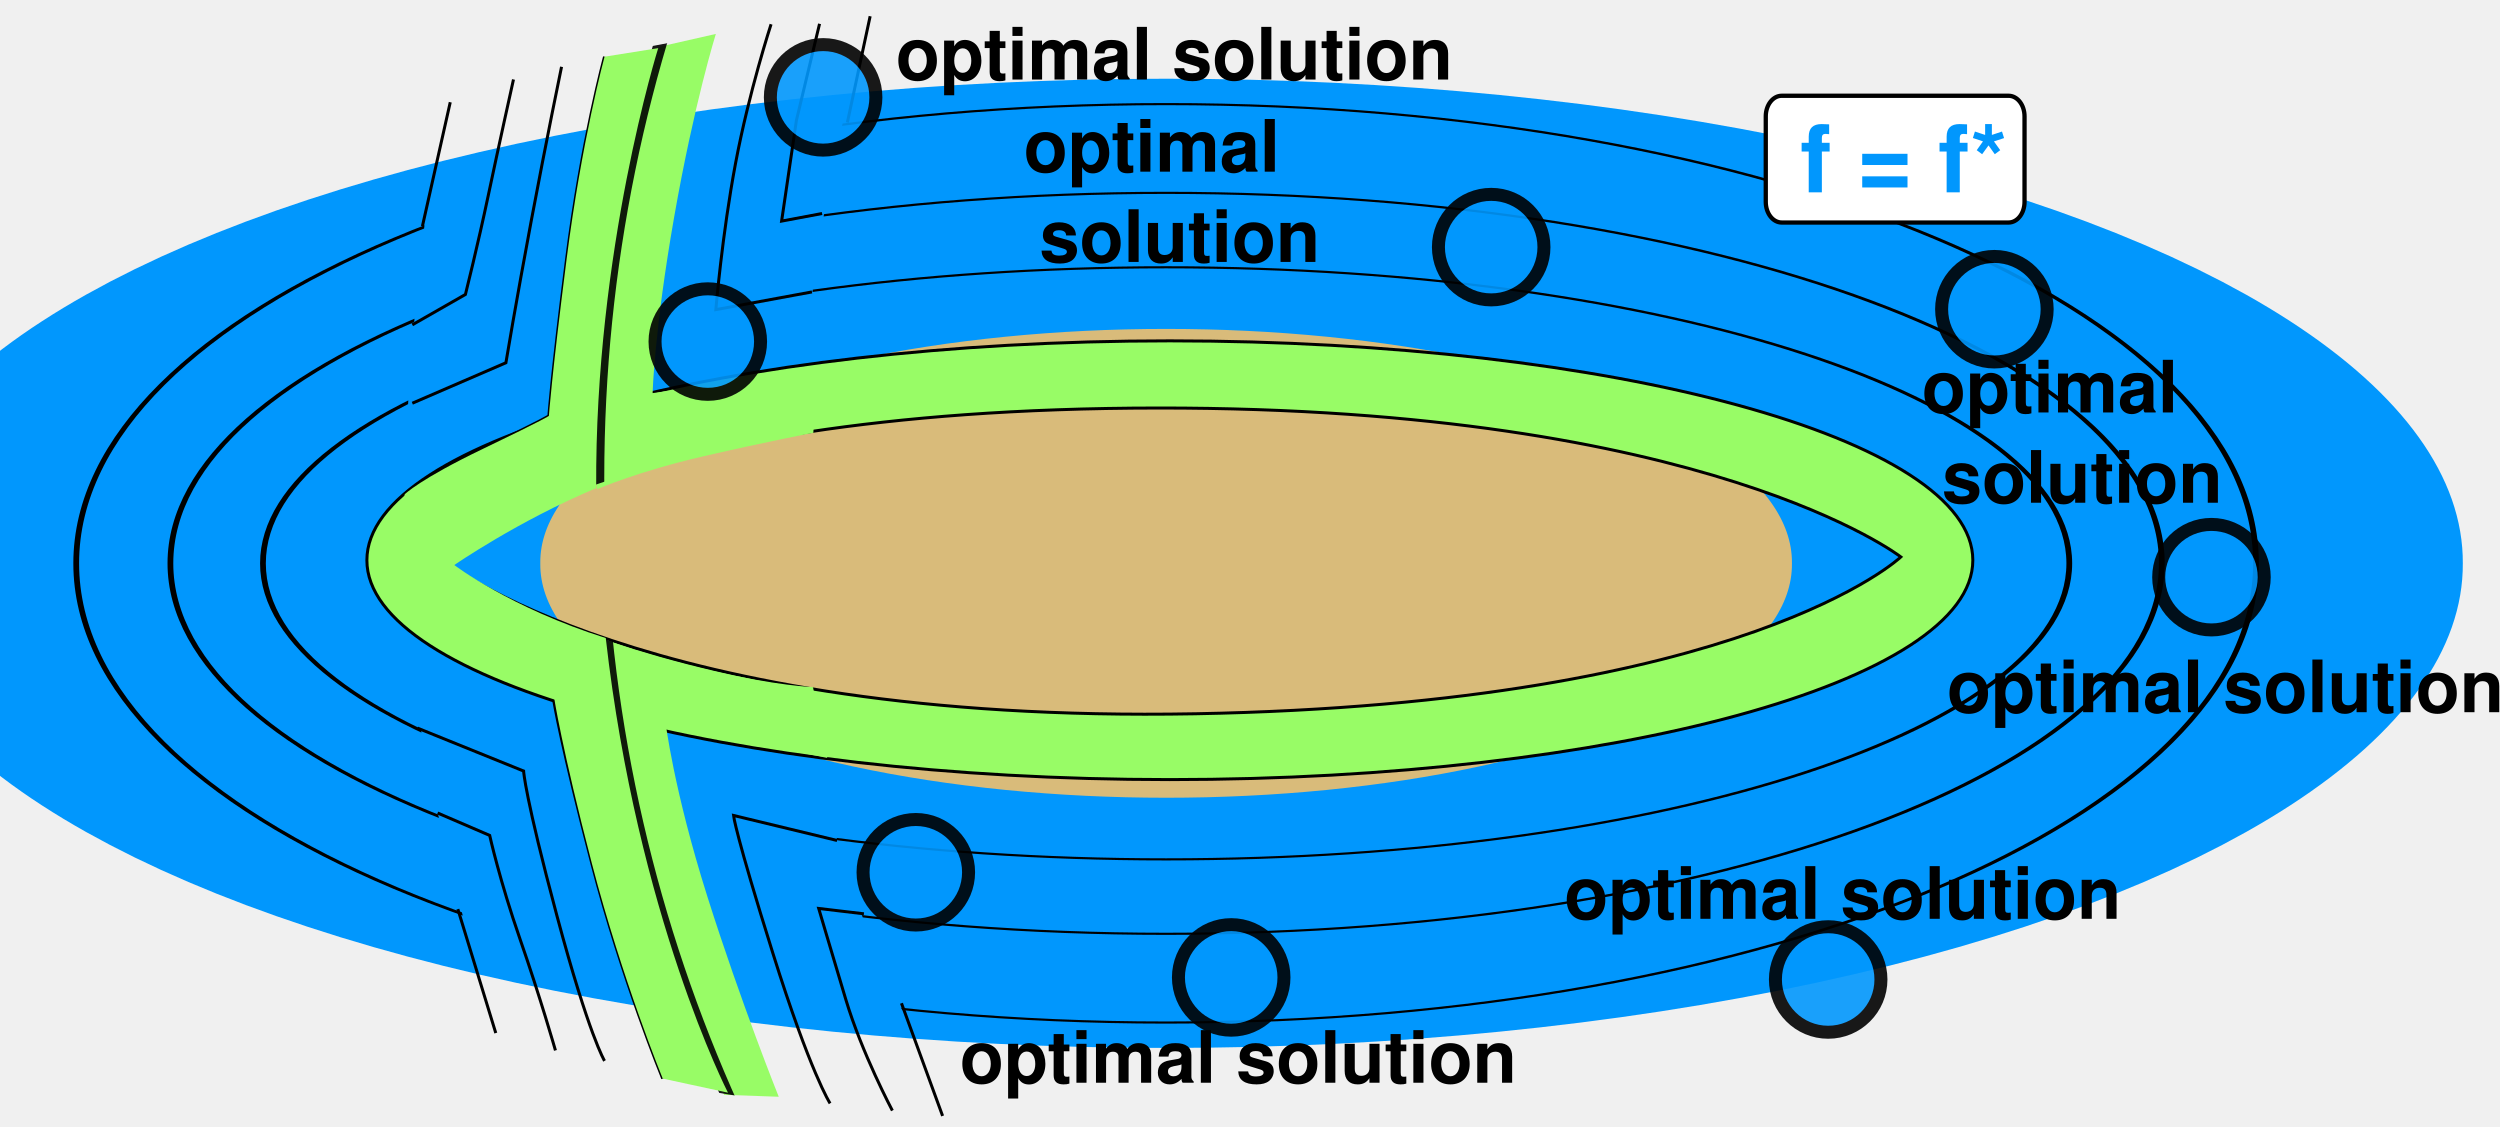
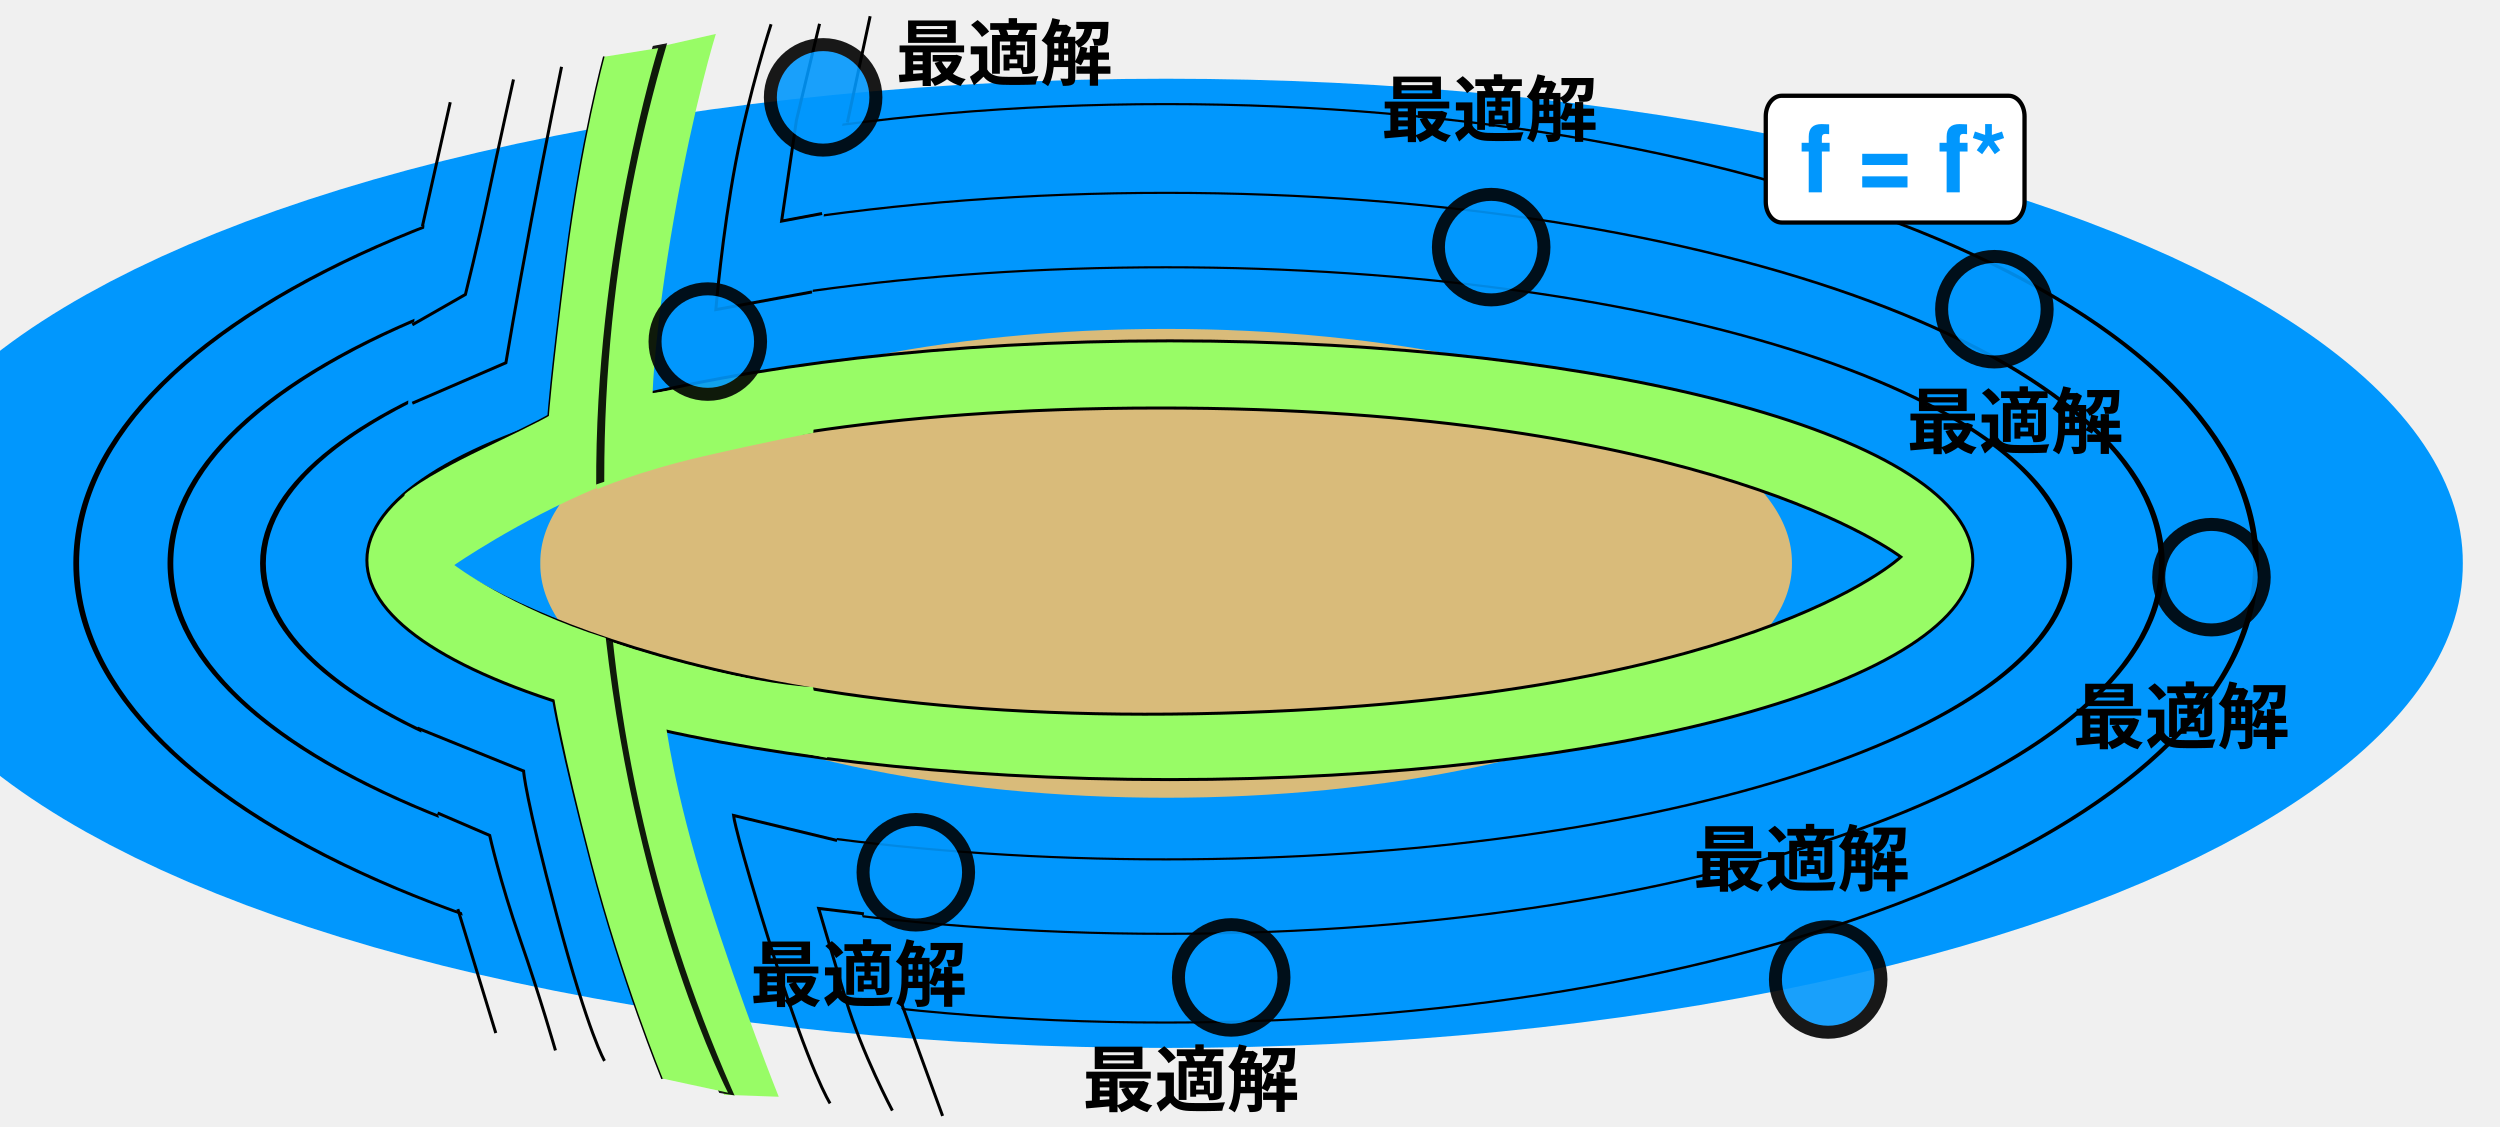
<svg xmlns="http://www.w3.org/2000/svg" width="830.935" height="374.473" id="svg2" version="1.1">
  <defs id="defs4">
    <marker orient="auto" refY="0" refX="0" id="Arrow1Send" style="overflow:visible">
      <path id="path6182" d="M 0,0 5,-5 -12.5,0 5,5 0,0 z" style="fill-rule:evenodd;stroke:#000000;stroke-width:1pt" transform="matrix(-0.2,0,0,-0.2,-1.2,0)" />
    </marker>
    <marker orient="auto" refY="0" refX="0" id="Arrow1Mend" style="overflow:visible">
      <path id="path6106" d="M 0,0 5,-5 -12.5,0 5,5 0,0 z" style="fill-rule:evenodd;stroke:#000000;stroke-width:1pt" transform="matrix(-0.4,0,0,-0.4,-4,0)" />
    </marker>
    <marker orient="auto" refY="0" refX="0" id="Arrow1Lstart" style="overflow:visible">
      <path id="path14925" d="M 0,0 5,-5 -12.5,0 5,5 0,0 z" style="fill-rule:evenodd;stroke:#000000;stroke-width:1pt" transform="matrix(0.8,0,0,0.8,10,0)" />
    </marker>
    <marker orient="auto" refY="0" refX="0" id="Arrow1Lend" style="overflow:visible">
      <path id="path14928" d="M 0,0 5,-5 -12.5,0 5,5 0,0 z" style="fill-rule:evenodd;stroke:#000000;stroke-width:1pt" transform="matrix(-0.8,0,0,-0.8,-10,0)" />
    </marker>
    <marker orient="auto" refY="0" refX="0" id="Arrow1Lstart-7" style="overflow:visible">
      <path id="path14925-5" d="M 0,0 5,-5 -12.5,0 5,5 0,0 z" style="fill-rule:evenodd;stroke:#000000;stroke-width:1pt" transform="matrix(0.8,0,0,0.8,10,0)" />
    </marker>
    <marker orient="auto" refY="0" refX="0" id="Arrow1Lend-5" style="overflow:visible">
      <path id="path14928-5" d="M 0,0 5,-5 -12.5,0 5,5 0,0 z" style="fill-rule:evenodd;stroke:#000000;stroke-width:1pt" transform="matrix(-0.8,0,0,-0.8,-10,0)" />
    </marker>
    <marker orient="auto" refY="0" refX="0" id="Arrow1Lend-2" style="overflow:visible">
      <path id="path14928-0" d="M 0,0 5,-5 -12.5,0 5,5 0,0 z" style="fill-rule:evenodd;stroke:#000000;stroke-width:1pt" transform="matrix(-0.8,0,0,-0.8,-10,0)" />
    </marker>
    <marker orient="auto" refY="0" refX="0" id="Arrow1Lend-58" style="overflow:visible">
      <path id="path14928-9" d="M 0,0 5,-5 -12.5,0 5,5 0,0 z" style="fill-rule:evenodd;stroke:#000000;stroke-width:1pt" transform="matrix(-0.8,0,0,-0.8,-10,0)" />
    </marker>
    <marker orient="auto" refY="0" refX="0" id="Arrow1Lend-6" style="overflow:visible">
      <path id="path14928-6" d="M 0,0 5,-5 -12.5,0 5,5 0,0 z" style="fill-rule:evenodd;stroke:#000000;stroke-width:1pt" transform="matrix(-0.8,0,0,-0.8,-10,0)" />
    </marker>
    <marker orient="auto" refY="0" refX="0" id="Arrow1Send-0" style="overflow:visible">
      <path id="path6182-1" d="M 0,0 5,-5 -12.5,0 5,5 0,0 z" style="fill-rule:evenodd;stroke:#000000;stroke-width:1pt" transform="matrix(-0.2,0,0,-0.2,-1.2,0)" />
    </marker>
    <marker orient="auto" refY="0" refX="0" id="Arrow1Send-8" style="overflow:visible">
      <path id="path6182-0" d="M 0,0 5,-5 -12.5,0 5,5 0,0 z" style="fill-rule:evenodd;stroke:#000000;stroke-width:1pt" transform="matrix(-0.2,0,0,-0.2,-1.2,0)" />
    </marker>
    <marker orient="auto" refY="0" refX="0" id="Arrow1Send-6" style="overflow:visible">
      <path id="path6182-6" d="M 0,0 5,-5 -12.5,0 5,5 0,0 z" style="fill-rule:evenodd;stroke:#000000;stroke-width:1pt" transform="matrix(-0.2,0,0,-0.2,-1.2,0)" />
    </marker>
    <marker orient="auto" refY="0" refX="0" id="Arrow1Send-61" style="overflow:visible">
      <path id="path6182-18" d="M 0,0 5,-5 -12.5,0 5,5 0,0 z" style="fill-rule:evenodd;stroke:#000000;stroke-width:1pt" transform="matrix(-0.2,0,0,-0.2,-1.2,0)" />
    </marker>
    <clipPath clipPathUnits="userSpaceOnUse" id="clipPath7097-2">
      <path style="fill:#0197fd;stroke:#000000;stroke-width:1px;stroke-linecap:butt;stroke-linejoin:miter;stroke-opacity:1" d="m 345.936,293.926 c -92.445,0 -390.062,15.775 -390.062,196.156 0,0 1.143,179.188 398.906,179.188 140.721,0 377.875,-40.496 377.875,-190.438 0,-149.942 -294.273,-184.906 -386.719,-184.906 z M 334.655,429.144 c 2.612,0.008 5.246,0.027 7.906,0.062 170.235,2.255 244.656,51.875 244.656,51.875 0,0 -72.145,51.844 -240.125,51.844 -167.98,0 -245.781,-50.719 -245.781,-50.719 0,0 68.814,-53.54 233.344,-53.062 z" id="path7099-7" />
    </clipPath>
    <clipPath clipPathUnits="userSpaceOnUse" id="clipPath7967">
      <path style="fill:#ffff99;stroke:#000000;stroke-width:1px;stroke-linecap:butt;stroke-linejoin:miter;stroke-opacity:1" d="m 345.936,293.926 c -92.445,0 -390.062,15.775 -390.062,196.156 0,0 1.143,179.188 398.906,179.188 140.721,0 377.875,-40.496 377.875,-190.438 0,-149.942 -294.273,-184.906 -386.719,-184.906 z M 334.655,429.144 c 2.612,0.008 5.246,0.027 7.906,0.062 170.235,2.255 244.656,51.875 244.656,51.875 0,0 -72.145,51.844 -240.125,51.844 -167.98,0 -245.781,-50.719 -245.781,-50.719 0,0 68.814,-53.54 233.344,-53.062 z" id="path7969" />
    </clipPath>
    <marker orient="auto" refY="0" refX="0" id="Arrow1Send-4" style="overflow:visible">
      <path id="path6182-8" d="M 0,0 5,-5 -12.5,0 5,5 0,0 z" style="fill-rule:evenodd;stroke:#000000;stroke-width:1pt" transform="matrix(-0.2,0,0,-0.2,-1.2,0)" />
    </marker>
    <clipPath clipPathUnits="userSpaceOnUse" id="clipPath7967-9-9-8">
      <path style="fill:#ffff99;stroke:#000000;stroke-width:1px;stroke-linecap:butt;stroke-linejoin:miter;stroke-opacity:1" d="m 345.936,293.926 c -92.445,0 -390.062,15.775 -390.062,196.156 0,0 1.143,179.188 398.906,179.188 140.721,0 377.875,-40.496 377.875,-190.438 0,-149.942 -294.273,-184.906 -386.719,-184.906 z M 334.655,429.144 c 2.612,0.008 5.246,0.027 7.906,0.062 170.235,2.255 244.656,51.875 244.656,51.875 0,0 -72.145,51.844 -240.125,51.844 -167.98,0 -245.781,-50.719 -245.781,-50.719 0,0 68.814,-53.54 233.344,-53.062 z" id="path7969-5-9-0" />
    </clipPath>
    <clipPath clipPathUnits="userSpaceOnUse" id="clipPath5241">
      <path id="path5243" style="fill:#eec73e;fill-opacity:0.332;stroke:#000000;stroke-width:0.99;stroke-linecap:butt;stroke-linejoin:miter;stroke-miterlimit:4;stroke-opacity:1;stroke-dasharray:none;marker-mid:url(#Arrow2Lend);display:inline" d="m 156.377,129.474 c 0,0 -22.352,85.755 -22.352,198.892 0,76.144 51.778,221.477 51.778,221.477 l 170.67,10.93 c 0,0 -91.64,-90.8 -91.64,-235.407 0,-144.607 38.674,-210.184 38.674,-210.184 l -147.129,14.293 z m -258.947,-165.625 901.271,0 0,628.872 -901.271,0 z" />
    </clipPath>
    <clipPath clipPathUnits="userSpaceOnUse" id="clipPath5241-3">
      <path id="path5243-2" style="fill:#eec73e;fill-opacity:0.332;stroke:#000000;stroke-width:0.99;stroke-linecap:butt;stroke-linejoin:miter;stroke-miterlimit:4;stroke-opacity:1;stroke-dasharray:none;marker-mid:url(#Arrow2Lend);display:inline" d="m 156.377,129.474 c 0,0 -22.352,85.755 -22.352,198.892 0,76.144 51.778,221.477 51.778,221.477 l 170.67,10.93 c 0,0 -91.64,-90.8 -91.64,-235.407 0,-144.607 38.674,-210.184 38.674,-210.184 l -147.129,14.293 z m -258.947,-165.625 901.271,0 0,628.872 -901.271,0 z" />
    </clipPath>
    <clipPath clipPathUnits="userSpaceOnUse" id="clipPath7967-9-9-8-5">
      <path style="fill:#ffff99;stroke:#000000;stroke-width:1px;stroke-linecap:butt;stroke-linejoin:miter;stroke-opacity:1" d="m 345.936,293.926 c -92.445,0 -390.062,15.775 -390.062,196.156 0,0 1.143,179.188 398.906,179.188 140.721,0 377.875,-40.496 377.875,-190.438 0,-149.942 -294.273,-184.906 -386.719,-184.906 z M 334.655,429.144 c 2.612,0.008 5.246,0.027 7.906,0.062 170.235,2.255 244.656,51.875 244.656,51.875 0,0 -72.145,51.844 -240.125,51.844 -167.98,0 -245.781,-50.719 -245.781,-50.719 0,0 68.814,-53.54 233.344,-53.062 z" id="path7969-5-9-0-7" />
    </clipPath>
  </defs>
  <g id="layer1">
    <path transform="matrix(1.793013,0,0,1.793013,1.938044,-69.68121)" style="color:#000000;fill:#ff0000;fill-opacity:1;fill-rule:evenodd;stroke:#000000;stroke-width:2.202;marker:none;visibility:visible;display:inline;overflow:visible;enable-background:accumulate" id="path2985-54-8" d="m 125.259,142.215 a 7.071,7.071 0 1 1 -14.142,0 7.071,7.071 0 1 1 14.142,0 z" />
    <path style="color:#000000;fill:none;stroke:#0197fd;stroke-width:2.202;stroke-linecap:butt;stroke-linejoin:miter;stroke-miterlimit:4;stroke-opacity:1;stroke-dasharray:none;stroke-dashoffset:0;marker:none;visibility:visible;display:inline;overflow:visible;enable-background:accumulate" id="path6605-2" d="m 570.736,193.608 a 62.87,62.87 0 1 1 -125.74,0 62.87,62.87 0 1 1 125.74,0 z" transform="matrix(2.973152,0,0,1.369196,-1180.848,-78.49443)" />
    <path style="color:#000000;fill:#d9bb7a;stroke:none;stroke-width:4.443;marker:none;visibility:visible;display:inline;overflow:visible;enable-background:accumulate" id="path6605-2-8" d="m 598.01,193.608 a 90.144,90.144 0 1 1 -180.288,0 90.144,90.144 0 1 1 180.288,0 z" transform="matrix(3.494912,0,0,1.609477,-1334.36,-123.9039)" />
    <path style="color:#000000;fill:none;stroke:#0197fd;stroke-width:84.767;stroke-linecap:butt;stroke-linejoin:miter;stroke-miterlimit:4;stroke-opacity:1;stroke-dasharray:none;stroke-dashoffset:0;marker:none;visibility:visible;display:inline;overflow:visible;enable-background:accumulate" id="path6605-2-8-3" d="m 629.325,193.608 a 121.459,121.459 0 1 1 -242.917,0 121.459,121.459 0 1 1 242.917,0 z" transform="matrix(2.630523,0,0,0.9810022,-948.3689,-2.693286)" />
    <path d="m 397.231,237.24 c 183.281,-3.363 234.566,-52.126 234.566,-52.126 0,0 -63.854,-49.646 -246.931,-49.502 -186.661,0.147 -238.175,50.342 -238.175,50.342 0,0 67.259,54.648 250.54,51.285 z m 258.483,-51.037 c 0,40.27 -119.489,72.915 -266.886,72.915 -147.397,0 -266.886,-32.645 -266.886,-72.915 0,-40.27 119.489,-72.915 266.886,-72.915 147.397,0 266.886,32.645 266.886,72.915 z" style="fill:#98fc66;stroke:#000000;stroke-width:1px;stroke-linecap:butt;stroke-linejoin:miter;stroke-opacity:1;display:inline" id="path3066-5" />
    <path style="fill:#98fc66;stroke:none;display:inline" d="m 237.929,11.274 c 0,0 -7.274,23.277 -13.872,60.953 -6.599,37.677 -7.146,58.431 -7.146,58.431 l 54.606,-7.957 -1.189,21.163 c 0,0 -14.743,2.768 -36.602,7.813 -21.859,5.044 -35.311,10.93 -35.311,10.93 0,0 -3.278,-16.068 5.044,-79.87 7.567,-58.011 15.974,-67.259 15.974,-67.259 z" id="path5317-9" />
    <path style="fill:#98fc66;stroke:none;display:inline" d="m 258.832,364.532 c 0,0 -12.473,-31.002 -23.72,-66.531 -11.246,-35.529 -13.944,-58.205 -13.944,-58.205 l 26.295,6.674 27.5,5.445 -4.756,-23.541 c 0,0 -11.77,-0.39 -33.63,-5.435 -21.859,-5.044 -35.311,-10.335 -35.311,-10.335 0,0 0.289,29.147 15.745,82.248 16.349,56.171 23.702,69.042 23.702,69.042 z" id="path5317-9-4" />
    <g transform="translate(1.1738613e-5,-140.8996)" style="display:inline" id="g4533" clip-path="url(#clipPath5241-3)">
      <path id="path15178" transform="matrix(2.630523,0,0,0.9810022,-948.3689,138.2063)" d="m 621.985,193.608 c 0,55.396 -51.092,100.304 -114.118,100.304 -63.026,0 -114.118,-44.908 -114.118,-100.304 0,-55.396 51.092,-100.304 114.118,-100.304 63.026,0 114.118,44.908 114.118,100.304 z" style="color:#000000;fill:none;stroke:#000000;stroke-width:0.728;stroke-linecap:butt;stroke-linejoin:miter;stroke-miterlimit:4;stroke-opacity:1;stroke-dasharray:none;stroke-dashoffset:0;marker:none;visibility:visible;display:inline;overflow:visible;enable-background:accumulate" />
      <path id="path15180" transform="matrix(2.630523,0,0,0.9810022,-948.3689,138.2063)" d="m 633.678,193.608 c 0,69.324 -56.328,125.522 -125.811,125.522 -69.484,0 -125.811,-56.198 -125.811,-125.522 0,-69.324 56.328,-125.522 125.811,-125.522 69.484,0 125.811,56.198 125.811,125.522 z" style="color:#000000;fill:none;stroke:#000000;stroke-width:0.728;stroke-linecap:butt;stroke-linejoin:miter;stroke-miterlimit:4;stroke-opacity:1;stroke-dasharray:none;stroke-dashoffset:0;marker:none;visibility:visible;display:inline;overflow:visible;enable-background:accumulate" />
      <path id="path15182" transform="matrix(2.630523,0,0,0.9810022,-948.3689,138.2063)" d="m 645.577,193.608 c 0,85.929 -61.655,155.589 -137.711,155.589 -76.056,0 -137.711,-69.659 -137.711,-155.589 0,-85.929 61.655,-155.589 137.711,-155.589 76.056,0 137.711,69.659 137.711,155.589 z" style="color:#000000;fill:none;stroke:#000000;stroke-width:0.728;stroke-linecap:butt;stroke-linejoin:miter;stroke-miterlimit:4;stroke-opacity:1;stroke-dasharray:none;stroke-dashoffset:0;marker:none;visibility:visible;display:inline;overflow:visible;enable-background:accumulate" />
    </g>
    <path style="fill:none;stroke:#000000;stroke-width:1px;stroke-linecap:butt;stroke-linejoin:miter;stroke-opacity:1;display:inline" d="M 289.214,5.389 281.647,40.7" id="path5311" />
    <path style="fill:none;stroke:#000000;stroke-width:1px;stroke-linecap:butt;stroke-linejoin:miter;stroke-opacity:1;display:inline" d="m 272.399,7.911 -7.69,32.086 -4.921,33.492 13.452,-2.522" id="path5313" />
    <path style="fill:none;stroke:#000000;stroke-width:1px;stroke-linecap:butt;stroke-linejoin:miter;stroke-opacity:1;display:inline" d="m 256.281,8.055 c 0,0 -7.325,22.455 -11.8,46.198 -4.475,23.743 -6.552,48.661 -6.552,48.661 l 31.948,-5.885" id="path5315" />
    <g transform="translate(41.86848,-294.4586)" style="display:inline" id="g7897-9" clip-path="url(#clipPath7967-9-9-8-5)">
      <path transform="matrix(1.720153,0,0,1.720153,467.4795,302.6745)" d="m 410.99,87.572 c 0,163.364 -132.433,295.797 -295.797,295.797 -163.364,0 -295.797,-132.433 -295.797,-295.797 0,-163.364 132.433,-295.797 295.797,-295.797 163.364,0 295.797,132.433 295.797,295.797 z" id="path6745-9-9-0-6-5" style="opacity:0.898;color:#000000;fill:none;stroke:#000000;stroke-width:2.511;stroke-linecap:butt;stroke-linejoin:miter;stroke-miterlimit:4;stroke-opacity:1;stroke-dasharray:none;stroke-dashoffset:0;marker:none;visibility:visible;display:inline;overflow:visible;enable-background:accumulate" />
    </g>
    <path style="fill:none;stroke:#000000;stroke-width:1px;stroke-linecap:butt;stroke-linejoin:miter;stroke-opacity:1;display:inline" d="m 278.222,279.354 -34.425,-8.323 c 0,0 0.594,5.945 13.079,45.776 12.484,39.831 19.024,49.937 19.024,49.937" id="path5382" />
    <path style="fill:none;stroke:#000000;stroke-width:1px;stroke-linecap:butt;stroke-linejoin:miter;stroke-opacity:1;display:inline" d="m 287.139,303.728 -15.024,-1.783 c 0,0 3.677,12.484 9.028,30.319 5.35,17.835 15.457,36.858 15.457,36.858" id="path5384" />
    <path style="fill:none;stroke:#000000;stroke-width:1px;stroke-linecap:butt;stroke-linejoin:miter;stroke-opacity:1;display:inline" d="m 299.624,333.453 13.673,37.453" id="path5386" />
    <path style="fill:none;stroke:#000000;stroke-width:1px;stroke-linecap:butt;stroke-linejoin:miter;stroke-opacity:1;display:inline" d="m 134.518,164.288 c 0,0 5.044,-5.044 26.063,-15.133 21.018,-10.089 21.859,-10.93 21.859,-10.93 0,0 0.841,-12.611 5.885,-52.126 5.044,-39.515 12.611,-67.259 12.611,-67.259" id="path5388" />
    <path style="fill:none;stroke:#000000;stroke-width:1px;stroke-linecap:butt;stroke-linejoin:miter;stroke-opacity:1;display:inline" d="m 137.04,134.022 31.107,-13.452 c 0,0 3.363,-20.178 8.407,-47.081 5.044,-26.904 10.089,-51.285 10.089,-51.285" id="path5390" />
    <path style="fill:none;stroke:#000000;stroke-width:1px;stroke-linecap:butt;stroke-linejoin:miter;stroke-opacity:1;display:inline" d="m 137.04,107.959 17.655,-10.089 c 0,0 4.204,-16.815 7.567,-32.789 3.363,-15.974 8.407,-38.674 8.407,-38.674" id="path5392" />
    <path style="fill:none;stroke:#000000;stroke-width:1px;stroke-linecap:butt;stroke-linejoin:miter;stroke-opacity:1;display:inline" d="m 140.403,75.17 9.248,-41.196" id="path5394" />
    <path style="fill:none;stroke:#000000;stroke-width:1px;stroke-linecap:butt;stroke-linejoin:miter;stroke-opacity:1;display:inline" d="m 184.122,233.229 c 0,0 2.522,15.133 12.611,53.807 10.089,38.674 23.541,71.463 23.541,71.463" id="path5396" />
    <path style="fill:none;stroke:#000000;stroke-width:1px;stroke-linecap:butt;stroke-linejoin:miter;stroke-opacity:1;display:inline" d="m 145.448,270.221 17.311,7.452 c 0,0 3.363,15.133 10.089,34.47 6.726,19.337 11.77,36.992 11.77,36.992" id="path5398" />
    <path style="fill:none;stroke:#000000;stroke-width:1px;stroke-linecap:butt;stroke-linejoin:miter;stroke-opacity:1;display:inline" d="m 152.174,302.169 12.611,41.196" id="path5400" />
    <path style="fill:none;stroke:#000000;stroke-width:1px;stroke-linecap:butt;stroke-linejoin:miter;stroke-opacity:1;display:inline" d="m 138.722,241.984 35.311,14.293 c 0,0 0.413,8.309 11.086,48.14 10.672,39.83 15.818,48.197 15.818,48.197" id="path5402" />
    <path id="path5396-9" style="fill:#98fc66;stroke:none;display:inline" d="m 220.273,358.499 c 0,0 -13.452,-32.789 -23.541,-71.463 -10.089,-38.674 -12.611,-55.489 -12.611,-55.489 0,0 -7.567,-3.363 -21.018,-8.407 -13.452,-5.044 -27.744,-15.133 -27.744,-15.133 l -3.395,-21.446 2.555,-22.272 c 0,0 5.044,-5.044 26.063,-15.133 21.018,-10.089 21.859,-10.93 21.859,-10.93 0,0 0.841,-12.611 5.885,-52.126 5.044,-39.515 12.611,-67.259 12.611,-67.259 l 17.837,-2.846 c 0,0 -21.128,67.249 -20.613,146.24 -26.101,10.983 -47.159,25.568 -47.159,25.568 0,0 18.553,14.223 50.338,24.261 10.533,92.603 40.619,151.114 40.619,151.114 z" />
  </g>
  <g id="layer3" style="display:inline" transform="translate(41.86847,-294.8752)">
    <text xml:space="preserve" style="font-size:18.153px;font-style:italic;font-variant:normal;font-weight:normal;font-stretch:normal;text-indent:0;text-align:center;text-decoration:none;line-height:125%;letter-spacing:normal;word-spacing:normal;text-transform:none;direction:ltr;block-progression:tb;writing-mode:lr-tb;text-anchor:middle;baseline-shift:baseline;color:#000000;fill:#ffffff;fill-opacity:1;fill-rule:evenodd;stroke:#000000;stroke-width:1.815;stroke-linecap:butt;stroke-linejoin:miter;stroke-miterlimit:4;stroke-opacity:1;stroke-dasharray:none;stroke-dashoffset:0;marker:none;visibility:visible;display:inline;overflow:visible;enable-background:accumulate;font-family:Times New Roman;-inkscape-font-specification:'Times New Roman, Italic'" x="310.195" y="398.795" id="text16302">
      <tspan id="tspan16304" x="310.195" y="398.795" style="stroke-width:1.815" />
    </text>
    <text xml:space="preserve" style="font-size:24px;font-style:normal;font-variant:normal;font-weight:bold;font-stretch:normal;text-indent:0;text-align:start;text-decoration:none;line-height:125%;letter-spacing:normal;word-spacing:normal;text-transform:none;direction:ltr;block-progression:tb;writing-mode:lr-tb;text-anchor:start;baseline-shift:baseline;opacity:0.898;color:#000000;fill:#0197fd;fill-opacity:1;fill-rule:evenodd;stroke:none;stroke-width:76.32;marker:none;visibility:visible;display:inline;overflow:visible;enable-background:accumulate;font-family:Nimbus Sans L;-inkscape-font-specification:Nimbus Sans L Bold" x="-44.142" y="232.259" id="text5761">
      <tspan x="-44.142" y="232.259" id="tspan8916" style="fill:#ff5555" />
    </text>
    <text xml:space="preserve" style="font-size:36px;font-style:italic;font-variant:normal;font-weight:bold;font-stretch:normal;text-indent:0;text-align:start;text-decoration:none;line-height:125%;letter-spacing:normal;word-spacing:normal;text-transform:none;direction:ltr;block-progression:tb;writing-mode:lr-tb;text-anchor:start;baseline-shift:baseline;color:#000000;fill:#000000;fill-opacity:1;fill-rule:nonzero;stroke:none;stroke-width:1.17;marker:none;marker-end:url(#Arrow1Send);visibility:visible;display:inline;overflow:visible;enable-background:accumulate;font-family:Nimbus Sans L;-inkscape-font-specification:Nimbus Sans L Bold Italic" x="-42.996" y="225.159" id="text8912">
      <tspan id="tspan8914" x="-42.996" y="225.159" />
    </text>
    <path style="opacity:0.898;color:#000000;fill:#0197fd;fill-opacity:1;fill-rule:evenodd;stroke:#000000;stroke-width:4.32;stroke-miterlimit:4;stroke-dasharray:none;marker:none;visibility:visible;display:inline;overflow:visible;enable-background:accumulate" id="path5769-6" d="m 802.759,230.385 c 0,9.686 -7.852,17.538 -17.538,17.538 -9.686,0 -17.538,-7.852 -17.538,-17.538 0,-9.686 7.852,-17.538 17.538,-17.538 9.686,0 17.538,7.852 17.538,17.538 z" transform="translate(-164.2085,167.264)" />
    <path style="opacity:0.898;color:#000000;fill:#0197fd;fill-opacity:1;fill-rule:evenodd;stroke:#000000;stroke-width:4.32;stroke-miterlimit:4;stroke-dasharray:none;marker:none;visibility:visible;display:inline;overflow:visible;enable-background:accumulate" id="path5769-5" d="m 802.759,230.385 c 0,9.686 -7.852,17.538 -17.538,17.538 -9.686,0 -17.538,-7.852 -17.538,-17.538 0,-9.686 7.852,-17.538 17.538,-17.538 9.686,0 17.538,7.852 17.538,17.538 z" transform="translate(-92.05607,256.3271)" />
    <path style="opacity:0.898;color:#000000;fill:#0197fd;fill-opacity:1;fill-rule:evenodd;stroke:#000000;stroke-width:4.32;stroke-miterlimit:4;stroke-dasharray:none;marker:none;visibility:visible;display:inline;overflow:visible;enable-background:accumulate" id="path5769-3" d="m 802.759,230.385 c 0,9.686 -7.852,17.538 -17.538,17.538 -9.686,0 -17.538,-7.852 -17.538,-17.538 0,-9.686 7.852,-17.538 17.538,-17.538 9.686,0 17.538,7.852 17.538,17.538 z" transform="translate(-417.8693,389.3581)" />
-     <text xml:space="preserve" style="font-size:24px;font-style:normal;font-variant:normal;font-weight:bold;font-stretch:normal;text-indent:0;text-align:start;text-decoration:none;line-height:125%;letter-spacing:normal;word-spacing:normal;text-transform:none;direction:ltr;block-progression:tb;writing-mode:lr-tb;text-anchor:start;baseline-shift:baseline;color:#000000;fill:#000000;fill-opacity:1;fill-rule:nonzero;stroke:none;stroke-width:1.17;marker:none;visibility:visible;display:inline;overflow:visible;enable-background:accumulate;font-family:Nimbus Sans L;-inkscape-font-specification:Nimbus Sans L Bold" x="596.89" y="431.973" id="text9707-2">
-       <tspan id="tspan9709-1" x="596.89" y="431.973">optimal</tspan>
-       <tspan x="596.89" y="461.973" id="tspan9804"> solution</tspan>
-     </text>
-     <text xml:space="preserve" style="font-size:24px;font-style:normal;font-variant:normal;font-weight:bold;font-stretch:normal;text-indent:0;text-align:start;text-decoration:none;line-height:125%;letter-spacing:normal;word-spacing:normal;text-transform:none;direction:ltr;block-progression:tb;writing-mode:lr-tb;text-anchor:start;baseline-shift:baseline;color:#000000;fill:#000000;fill-opacity:1;fill-rule:nonzero;stroke:none;stroke-width:1.17;marker:none;visibility:visible;display:inline;overflow:visible;enable-background:accumulate;font-family:Nimbus Sans L;-inkscape-font-specification:Nimbus Sans L Bold" x="277.145" y="654.753" id="text9707-6">
-       <tspan id="tspan9709-3" x="277.145" y="654.753">optimal solution</tspan>
-     </text>
-     <text xml:space="preserve" style="font-size:24px;font-style:normal;font-variant:normal;font-weight:bold;font-stretch:normal;text-indent:0;text-align:start;text-decoration:none;line-height:125%;letter-spacing:normal;word-spacing:normal;text-transform:none;direction:ltr;block-progression:tb;writing-mode:lr-tb;text-anchor:start;baseline-shift:baseline;color:#000000;fill:#000000;fill-opacity:1;fill-rule:nonzero;stroke:none;stroke-width:1.17;marker:none;visibility:visible;display:inline;overflow:visible;enable-background:accumulate;font-family:Nimbus Sans L;-inkscape-font-specification:Nimbus Sans L Bold" x="605.243" y="531.597" id="text9707-3-2">
-       <tspan id="tspan9709-7-0" x="605.243" y="531.597">optimal solution</tspan>
-     </text>
    <path style="opacity:0.898;color:#000000;fill:#0197fd;fill-opacity:1;fill-rule:evenodd;stroke:#000000;stroke-width:4.32;stroke-miterlimit:4;stroke-dasharray:none;marker:none;visibility:visible;display:inline;overflow:visible;enable-background:accumulate" id="path5769-6-8-5" d="m 802.759,230.385 c 0,9.686 -7.852,17.538 -17.538,17.538 -9.686,0 -17.538,-7.852 -17.538,-17.538 0,-9.686 7.852,-17.538 17.538,-17.538 9.686,0 17.538,7.852 17.538,17.538 z" transform="translate(-553.5049,96.84913)" />
    <path style="opacity:0.898;color:#000000;fill:#0197fd;fill-opacity:1;fill-rule:evenodd;stroke:#000000;stroke-width:4.32;stroke-miterlimit:4;stroke-dasharray:none;marker:none;visibility:visible;display:inline;overflow:visible;enable-background:accumulate" id="path5769-6-8-6" d="m 802.759,230.385 c 0,9.686 -7.852,17.538 -17.538,17.538 -9.686,0 -17.538,-7.852 -17.538,-17.538 0,-9.686 7.852,-17.538 17.538,-17.538 9.686,0 17.538,7.852 17.538,17.538 z" transform="translate(-591.8358,178.0206)" />
-     <text xml:space="preserve" style="font-size:24px;font-style:normal;font-variant:normal;font-weight:bold;font-stretch:normal;text-indent:0;text-align:start;text-decoration:none;line-height:125%;letter-spacing:normal;word-spacing:normal;text-transform:none;direction:ltr;block-progression:tb;writing-mode:lr-tb;text-anchor:start;baseline-shift:baseline;color:#000000;fill:#000000;fill-opacity:1;fill-rule:nonzero;stroke:none;stroke-width:1.17;marker:none;visibility:visible;display:inline;overflow:visible;enable-background:accumulate;font-family:Nimbus Sans L;-inkscape-font-specification:Nimbus Sans L Bold" x="255.874" y="321.314" id="text9707-7">
-       <tspan id="tspan9709-8" x="255.874" y="321.314">optimal solution</tspan>
+     <text xml:space="preserve" style="font-size:24px;font-style:normal;font-variant:normal;font-weight:800;font-stretch:normal;text-indent:0;text-align:start;text-decoration:none;line-height:125%;letter-spacing:normal;word-spacing:normal;text-transform:none;direction:ltr;block-progression:tb;writing-mode:lr-tb;text-anchor:start;baseline-shift:baseline;color:#000000;fill:#000000;fill-opacity:1;fill-rule:nonzero;stroke:none;stroke-width:1.17;marker:none;visibility:visible;display:inline;overflow:visible;enable-background:accumulate;font-family:'M+ 2c';-inkscape-font-specification:'M+ 2c Ultra-Bold';marker-end:url(#Arrow1Send)" x="255.874" y="321.314" id="text9707-7">
+       <tspan id="tspan9709-8" x="255.874" y="321.314">最適解</tspan>
    </text>
    <path style="opacity:0.898;color:#000000;fill:#0197fd;fill-opacity:1;fill-rule:evenodd;stroke:#000000;stroke-width:4.32;stroke-miterlimit:4;stroke-dasharray:none;marker:none;visibility:visible;display:inline;overflow:visible;enable-background:accumulate" id="path5769-6-8-6-38" d="m 802.759,230.385 c 0,9.686 -7.852,17.538 -17.538,17.538 -9.686,0 -17.538,-7.852 -17.538,-17.538 0,-9.686 7.852,-17.538 17.538,-17.538 9.686,0 17.538,7.852 17.538,17.538 z" transform="translate(-522.6969,354.4093)" />
    <g style="display:inline" transform="matrix(0.6483172,0,0,0.6483172,1083.719,355.4271)" id="g12258-0-3-6-0">
      <rect ry="10.565" rx="8.168" y="-44.303" x="-830.909" height="64.984" width="132.662" id="rect12256-8-6-4-6" style="color:#000000;fill:#ffffff;fill-opacity:1;fill-rule:evenodd;stroke:#000000;stroke-width:2.202;stroke-linecap:butt;stroke-linejoin:miter;stroke-miterlimit:4;stroke-opacity:1;stroke-dasharray:none;stroke-dashoffset:0;marker:none;visibility:visible;display:inline;overflow:visible;enable-background:accumulate" />
      <text id="text8924-4-9-5-5" y="5.196" x="-813.197" style="font-size:48px;font-style:normal;font-variant:normal;font-weight:bold;font-stretch:normal;text-indent:0;text-align:start;text-decoration:none;line-height:125%;letter-spacing:normal;word-spacing:normal;text-transform:none;direction:ltr;block-progression:tb;writing-mode:lr-tb;text-anchor:start;baseline-shift:baseline;color:#000000;fill:#0197fd;fill-opacity:1;fill-rule:evenodd;stroke:none;stroke-width:5.244;marker:none;visibility:visible;display:inline;overflow:visible;enable-background:accumulate;font-family:Nimbus Sans L;-inkscape-font-specification:Nimbus Sans L Bold" xml:space="preserve">
        <tspan y="5.196" x="-813.197" id="tspan16300-1-6-1-0">f = f*</tspan>
      </text>
    </g>
-     <path style="opacity:0.898;color:#000000;fill:#0197fd;fill-opacity:1;fill-rule:evenodd;stroke:#000000;stroke-width:4.32;stroke-miterlimit:4;stroke-dasharray:none;marker:none;visibility:visible;display:inline;overflow:visible;enable-background:accumulate" id="path5769-6-8" d="m 802.759,230.385 a 17.538,17.538 0 1 1 -35.076,0 17.538,17.538 0 1 1 35.076,0 z" transform="translate(-331.4568,146.6293)" />
-     <text xml:space="preserve" style="font-size:24px;font-style:normal;font-variant:normal;font-weight:bold;font-stretch:normal;text-indent:0;text-align:end;text-decoration:none;line-height:125%;letter-spacing:normal;word-spacing:normal;text-transform:none;direction:ltr;block-progression:tb;writing-mode:lr-tb;text-anchor:end;baseline-shift:baseline;color:#000000;fill:#000000;fill-opacity:1;fill-rule:nonzero;stroke:none;stroke-width:1.17;marker:none;visibility:visible;display:inline;overflow:visible;enable-background:accumulate;font-family:Nimbus Sans L;-inkscape-font-specification:Nimbus Sans L Bold" x="430.257" y="351.929" id="text9707">
-       <tspan id="tspan9709" x="430.257" y="351.929">optimal</tspan>
-       <tspan x="430.257" y="381.929" id="tspan3114">solution</tspan>
+     <path style="opacity:0.898;color:#000000;fill:#0197fd;fill-opacity:1;fill-rule:evenodd;stroke:#000000;stroke-width:4.32;stroke-miterlimit:4;stroke-dasharray:none;marker:none;visibility:visible;display:inline;overflow:visible;enable-background:accumulate" id="path5769-6-8" d="m 802.759,230.385 c 0,9.686 -7.852,17.538 -17.538,17.538 -9.686,0 -17.538,-7.852 -17.538,-17.538 0,-9.686 7.852,-17.538 17.538,-17.538 9.686,0 17.538,7.852 17.538,17.538 z" transform="translate(-331.4568,146.6293)" />
+     <path style="opacity:0.898;color:#000000;fill:#0197fd;fill-opacity:1;fill-rule:evenodd;stroke:#000000;stroke-width:4.32;stroke-miterlimit:4;stroke-dasharray:none;marker:none;visibility:visible;display:inline;overflow:visible;enable-background:accumulate" id="path5769-9" d="m 802.759,230.385 c 0,9.686 -7.852,17.538 -17.538,17.538 -9.686,0 -17.538,-7.852 -17.538,-17.538 0,-9.686 7.852,-17.538 17.538,-17.538 9.686,0 17.538,7.852 17.538,17.538 z" transform="translate(-219.4502,390.0462)" />
+     <text xml:space="preserve" style="font-size:24px;font-style:normal;font-variant:normal;font-weight:800;font-stretch:normal;text-indent:0;text-align:start;text-decoration:none;line-height:125%;letter-spacing:normal;word-spacing:normal;text-transform:none;direction:ltr;block-progression:tb;writing-mode:lr-tb;text-anchor:start;baseline-shift:baseline;color:#000000;fill:#000000;fill-opacity:1;fill-rule:nonzero;stroke:none;stroke-width:1.17;marker:none;marker-end:url(#Arrow1Send);visibility:visible;display:inline;overflow:visible;enable-background:accumulate;font-family:'M+ 2c';-inkscape-font-specification:'M+ 2c Ultra-Bold'" x="417.124" y="339.965" id="text9707-7-4">
+       <tspan id="tspan9709-8-4" x="417.124" y="339.965">最適解</tspan>
    </text>
-     <path style="opacity:0.898;color:#000000;fill:#0197fd;fill-opacity:1;fill-rule:evenodd;stroke:#000000;stroke-width:4.32;stroke-miterlimit:4;stroke-dasharray:none;marker:none;visibility:visible;display:inline;overflow:visible;enable-background:accumulate" id="path5769-9" d="m 802.759,230.385 a 17.538,17.538 0 1 1 -35.076,0 17.538,17.538 0 1 1 35.076,0 z" transform="translate(-219.4502,390.0462)" />
-     <text xml:space="preserve" style="font-size:24px;font-style:normal;font-variant:normal;font-weight:bold;font-stretch:normal;text-indent:0;text-align:start;text-decoration:none;line-height:125%;letter-spacing:normal;word-spacing:normal;text-transform:none;direction:ltr;block-progression:tb;writing-mode:lr-tb;text-anchor:start;baseline-shift:baseline;color:#000000;fill:#000000;fill-opacity:1;fill-rule:nonzero;stroke:none;stroke-width:1.17;marker:none;visibility:visible;display:inline;overflow:visible;enable-background:accumulate;font-family:Nimbus Sans L;-inkscape-font-specification:Nimbus Sans L Bold" x="478.034" y="600.252" id="text9707-35">
-       <tspan id="tspan9709-0" x="478.034" y="600.252">optimal solution</tspan>
+     <text xml:space="preserve" style="font-size:24px;font-style:normal;font-variant:normal;font-weight:800;font-stretch:normal;text-indent:0;text-align:start;text-decoration:none;line-height:125%;letter-spacing:normal;word-spacing:normal;text-transform:none;direction:ltr;block-progression:tb;writing-mode:lr-tb;text-anchor:start;baseline-shift:baseline;color:#000000;fill:#000000;fill-opacity:1;fill-rule:nonzero;stroke:none;stroke-width:1.17;marker:none;marker-end:url(#Arrow1Send);visibility:visible;display:inline;overflow:visible;enable-background:accumulate;font-family:'M+ 2c';-inkscape-font-specification:'M+ 2c Ultra-Bold'" x="591.868" y="443.684" id="text9707-7-2">
+       <tspan id="tspan9709-8-7" x="591.868" y="443.684">最適解</tspan>
+     </text>
+     <text xml:space="preserve" style="font-size:24px;font-style:normal;font-variant:normal;font-weight:800;font-stretch:normal;text-indent:0;text-align:start;text-decoration:none;line-height:125%;letter-spacing:normal;word-spacing:normal;text-transform:none;direction:ltr;block-progression:tb;writing-mode:lr-tb;text-anchor:start;baseline-shift:baseline;color:#000000;fill:#000000;fill-opacity:1;fill-rule:nonzero;stroke:none;stroke-width:1.17;marker:none;marker-end:url(#Arrow1Send);visibility:visible;display:inline;overflow:visible;enable-background:accumulate;font-family:'M+ 2c';-inkscape-font-specification:'M+ 2c Ultra-Bold'" x="647.11" y="541.767" id="text9707-7-9">
+       <tspan id="tspan9709-8-5" x="647.11" y="541.767">最適解</tspan>
+     </text>
+     <text xml:space="preserve" style="font-size:24px;font-style:normal;font-variant:normal;font-weight:800;font-stretch:normal;text-indent:0;text-align:start;text-decoration:none;line-height:125%;letter-spacing:normal;word-spacing:normal;text-transform:none;direction:ltr;block-progression:tb;writing-mode:lr-tb;text-anchor:start;baseline-shift:baseline;color:#000000;fill:#000000;fill-opacity:1;fill-rule:nonzero;stroke:none;stroke-width:1.17;marker:none;marker-end:url(#Arrow1Send);visibility:visible;display:inline;overflow:visible;enable-background:accumulate;font-family:'M+ 2c';-inkscape-font-specification:'M+ 2c Ultra-Bold'" x="520.843" y="589.117" id="text9707-7-5">
+       <tspan id="tspan9709-8-1" x="520.843" y="589.117">最適解</tspan>
+     </text>
+     <text xml:space="preserve" style="font-size:24px;font-style:normal;font-variant:normal;font-weight:800;font-stretch:normal;text-indent:0;text-align:start;text-decoration:none;line-height:125%;letter-spacing:normal;word-spacing:normal;text-transform:none;direction:ltr;block-progression:tb;writing-mode:lr-tb;text-anchor:start;baseline-shift:baseline;color:#000000;fill:#000000;fill-opacity:1;fill-rule:nonzero;stroke:none;stroke-width:1.17;marker:none;marker-end:url(#Arrow1Send);visibility:visible;display:inline;overflow:visible;enable-background:accumulate;font-family:'M+ 2c';-inkscape-font-specification:'M+ 2c Ultra-Bold'" x="317.914" y="662.396" id="text9707-7-3">
+       <tspan id="tspan9709-8-43" x="317.914" y="662.396">最適解</tspan>
+     </text>
+     <text xml:space="preserve" style="font-size:24px;font-style:normal;font-variant:normal;font-weight:800;font-stretch:normal;text-indent:0;text-align:start;text-decoration:none;line-height:125%;letter-spacing:normal;word-spacing:normal;text-transform:none;direction:ltr;block-progression:tb;writing-mode:lr-tb;text-anchor:start;baseline-shift:baseline;color:#000000;fill:#000000;fill-opacity:1;fill-rule:nonzero;stroke:none;stroke-width:1.17;marker:none;marker-end:url(#Arrow1Send);visibility:visible;display:inline;overflow:visible;enable-background:accumulate;font-family:'M+ 2c';-inkscape-font-specification:'M+ 2c Ultra-Bold'" x="207.431" y="627.448" id="text9707-7-99">
+       <tspan id="tspan9709-8-18" x="207.431" y="627.448">最適解</tspan>
    </text>
  </g>
</svg>
